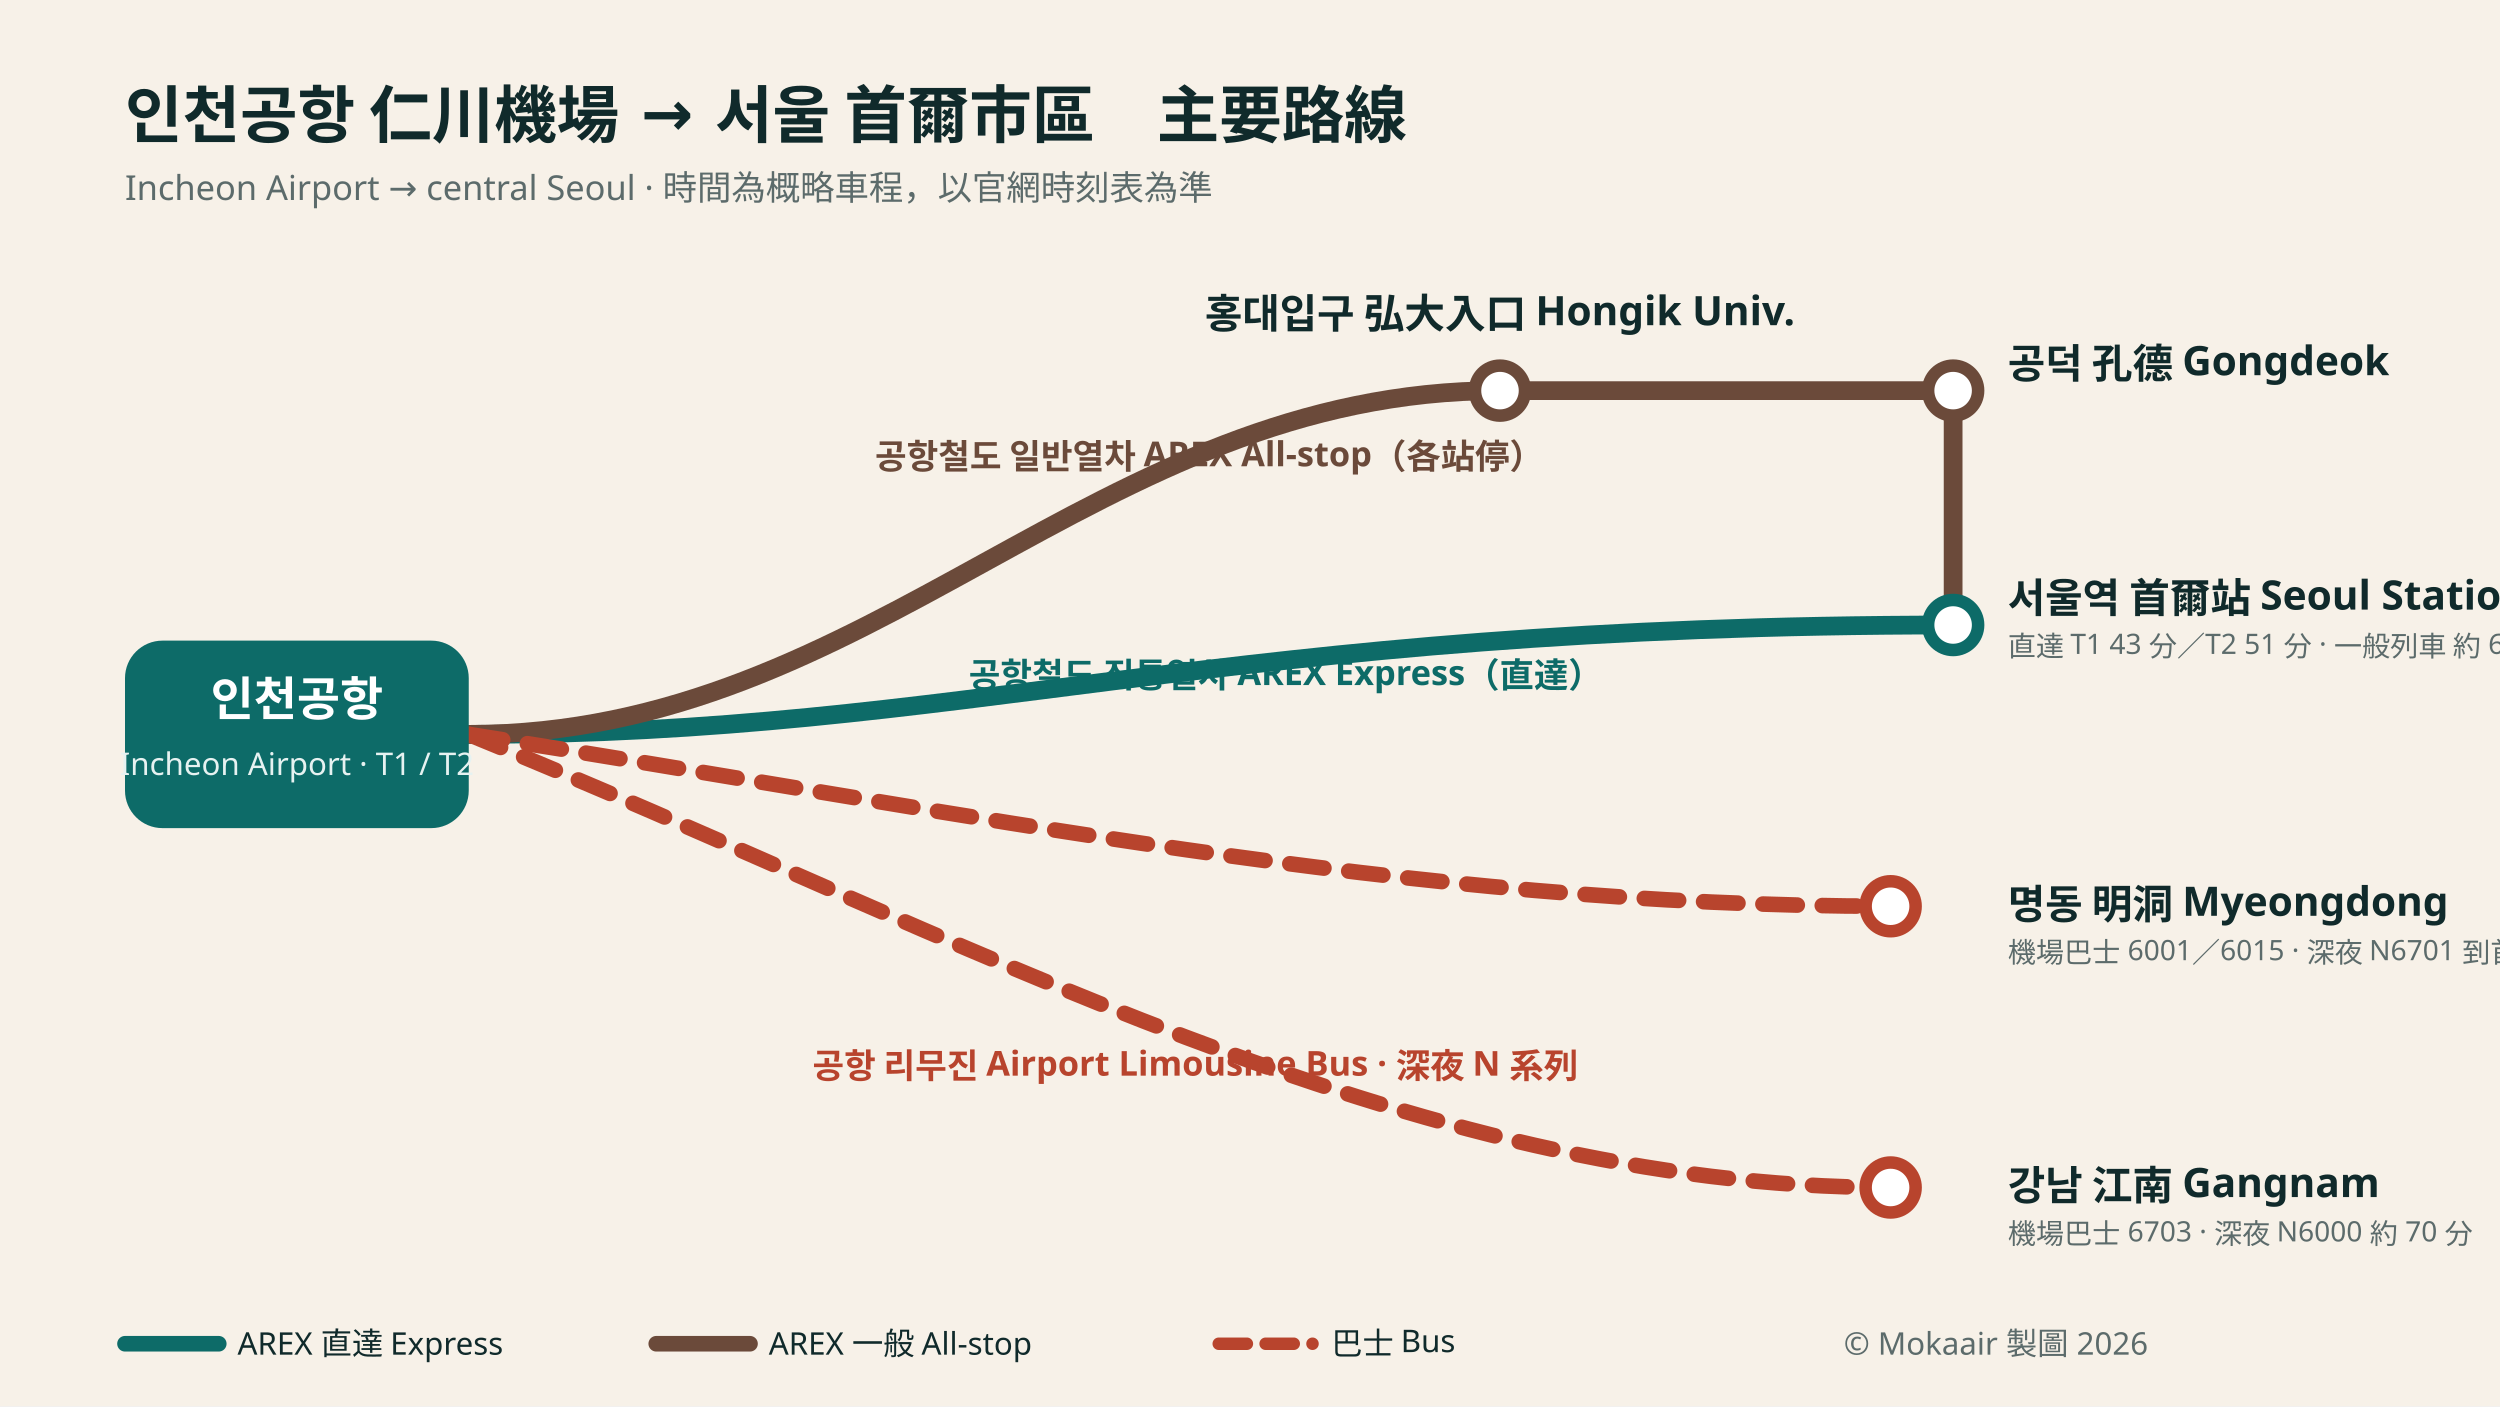
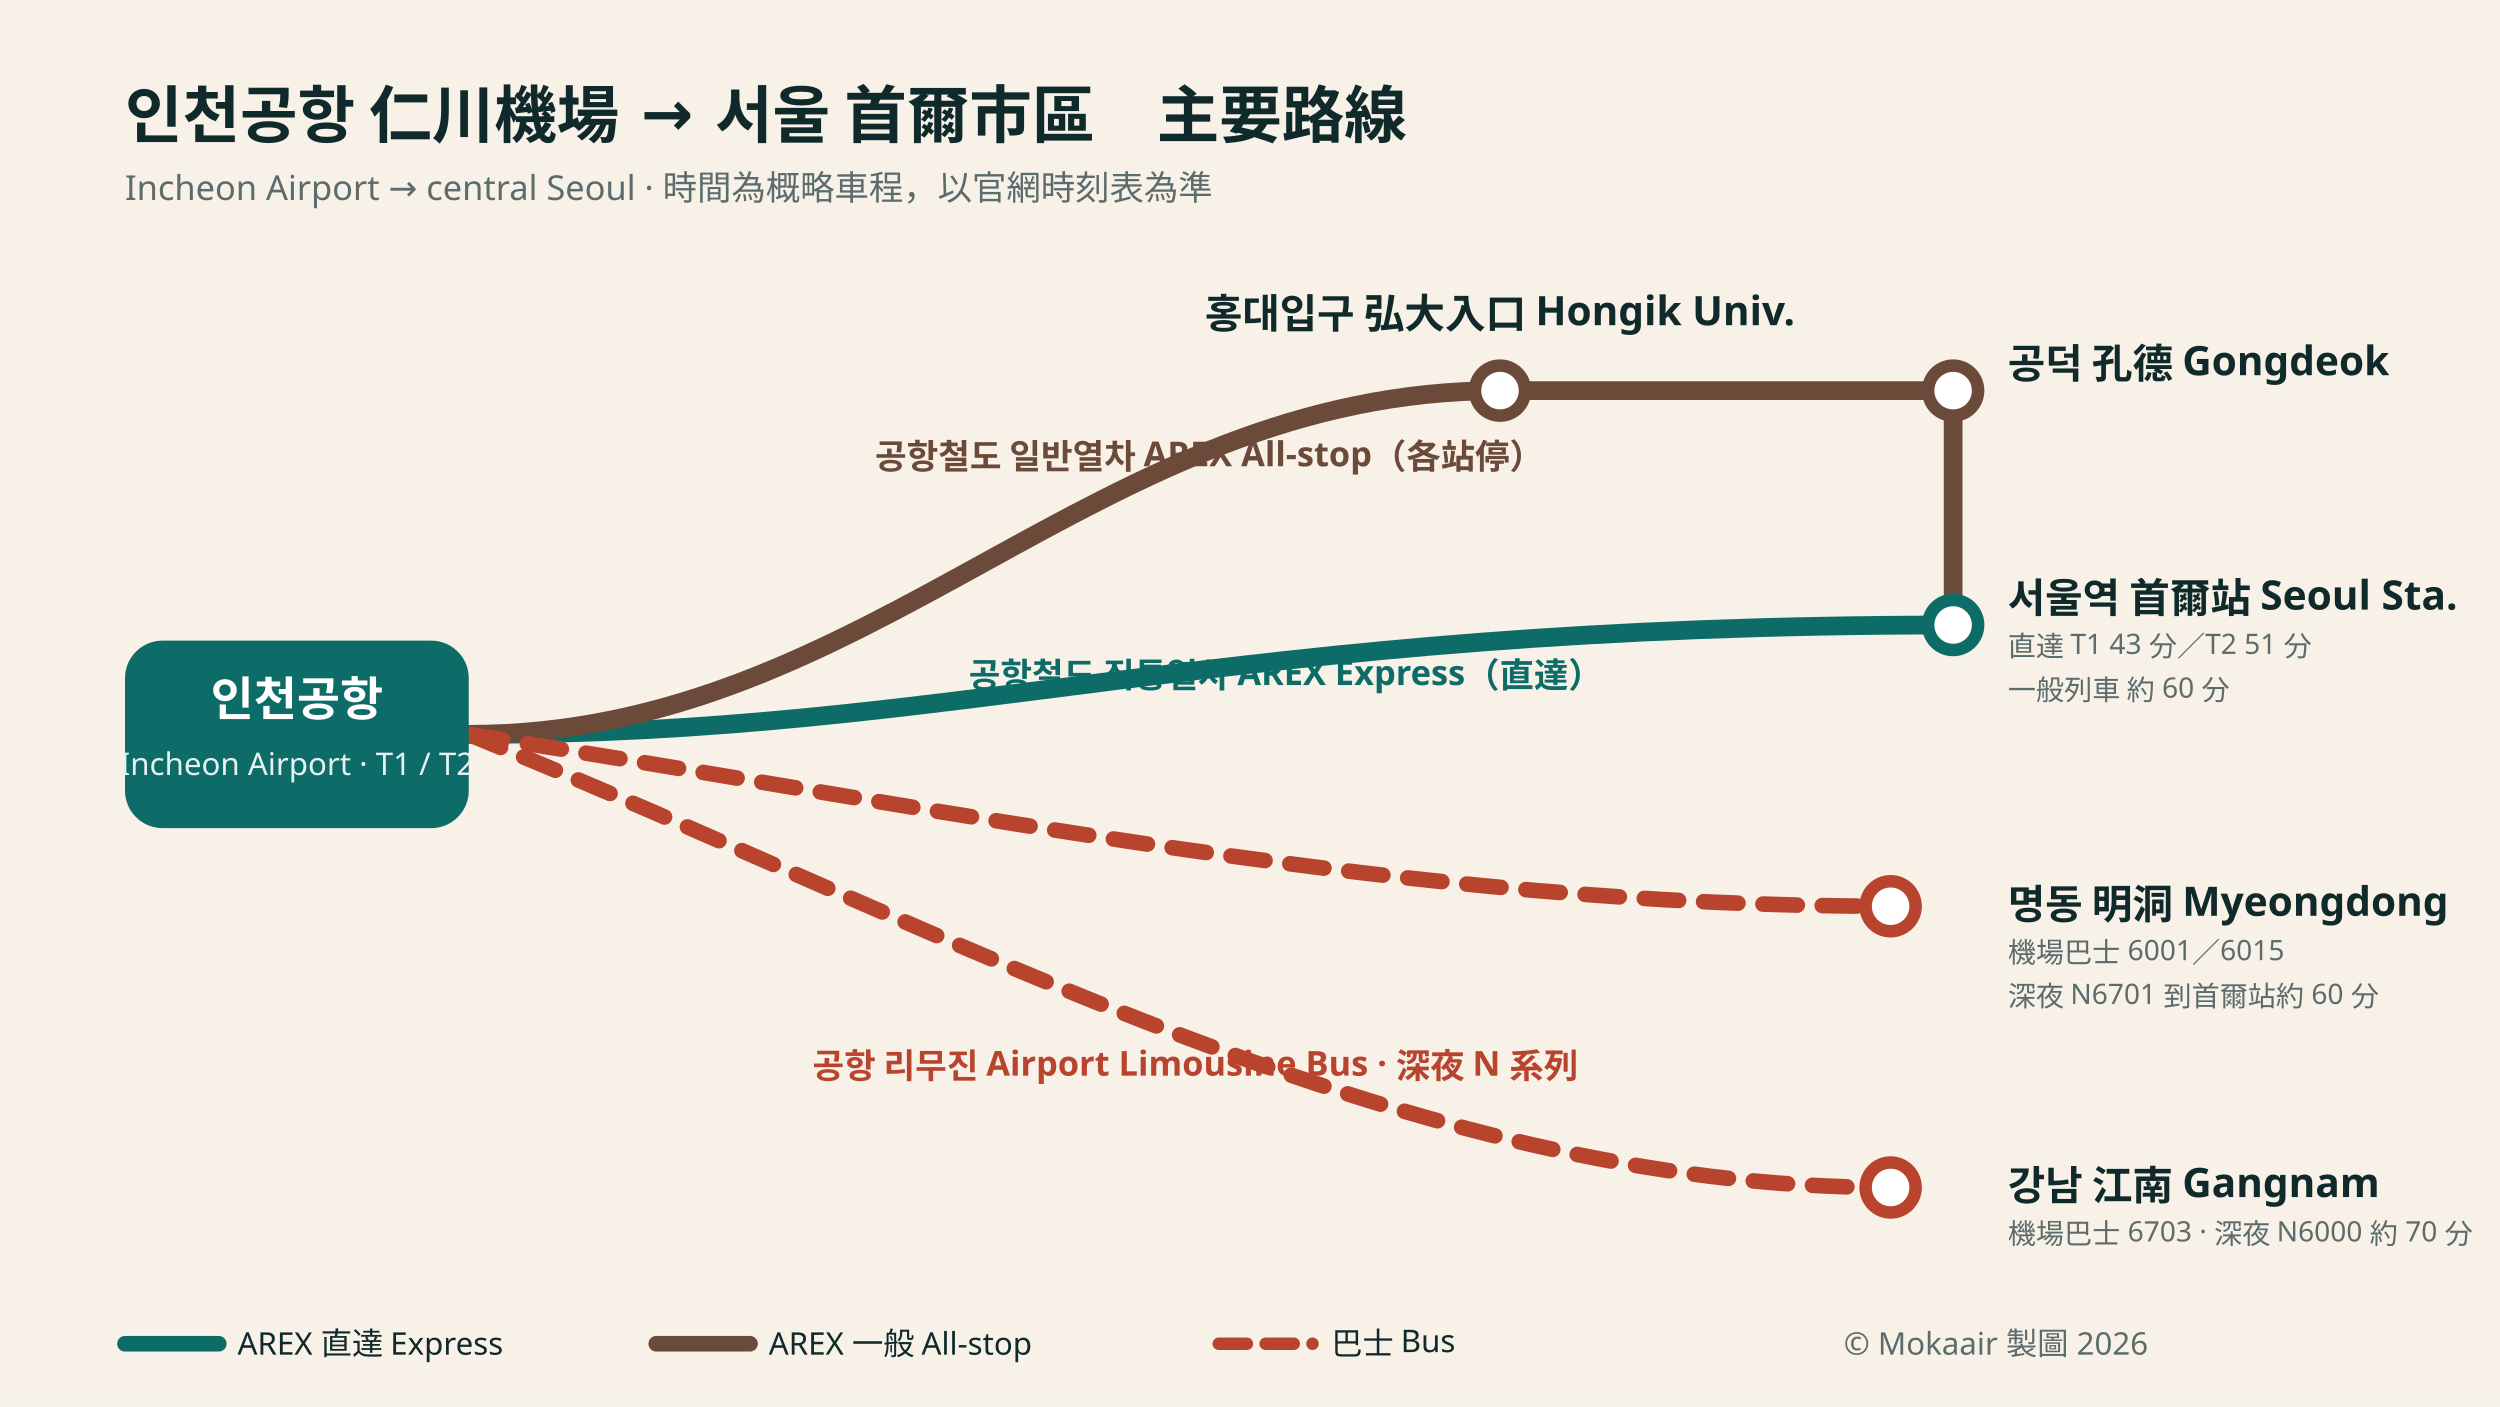
<svg xmlns="http://www.w3.org/2000/svg" viewBox="0 0 1600 900" width="1600" height="900" role="img" aria-labelledby="title desc" font-family="'Noto Sans TC','Noto Sans KR','PingFang TC','Microsoft JhengHei','Apple SD Gothic Neo',system-ui,sans-serif">
  <rect width="1600" height="900" fill="#F7F1E8" />
  <text x="80" y="88" font-size="40" font-weight="700" fill="#102A2B">인천공항 仁川機場 → 서울 首爾市區　主要路線</text>
  <text x="80" y="128" font-size="22" fill="#5C6B6B">Incheon Airport → central Seoul · 時間為概略車程，以官網時刻表為準</text>
  <path d="M 300 470 C 620 470, 780 400, 1250 400" fill="none" stroke="#0D6B68" stroke-width="12" stroke-linecap="round" />
  <path d="M 300 470 C 560 470, 700 250, 960 250 L 1250 250 L 1250 400" fill="none" stroke="#6B4A3A" stroke-width="12" stroke-linecap="round" stroke-linejoin="round" />
  <path d="M 300 470 C 620 520, 900 580, 1210 580" fill="none" stroke="#B8442D" stroke-width="10" stroke-dasharray="22 16" stroke-linecap="round" />
  <path d="M 300 470 C 620 600, 900 760, 1210 760" fill="none" stroke="#B8442D" stroke-width="10" stroke-dasharray="22 16" stroke-linecap="round" />
  <g>
    <rect x="80" y="410" width="220" height="120" rx="24" fill="#0D6B68" />
    <text x="190" y="458" font-size="30" font-weight="700" fill="#FFFFFF" text-anchor="middle">인천공항</text>
    <text x="190" y="496" font-size="20" fill="#E6F2F1" text-anchor="middle">Incheon Airport · T1 / T2</text>
  </g>
  <g font-size="26" font-weight="700" fill="#102A2B">
    <circle cx="960" cy="250" r="16" fill="#FFFFFF" stroke="#6B4A3A" stroke-width="8" />
    <text x="960" y="210" text-anchor="middle">홍대입구 弘大入口 Hongik Univ.</text>
    <circle cx="1250" cy="250" r="16" fill="#FFFFFF" stroke="#6B4A3A" stroke-width="8" />
    <text x="1285" y="242">공덕 孔德 Gongdeok</text>
    <circle cx="1250" cy="400" r="16" fill="#FFFFFF" stroke="#0D6B68" stroke-width="8" />
-     <text x="1285" y="392">서울역 首爾站 Seoul Station</text>
-     <text x="1285" y="420" font-size="18" font-weight="400" fill="#5C6B6B">直達 T1 43 分／T2 51 分 · 一般列車 約 60 分</text>
+     <text x="1285" y="392">서울역 首爾站 Seoul Sta.</text>
+     <text x="1285" y="420" font-size="18" font-weight="400" fill="#5C6B6B">直達 T1 43 分／T2 51 分</text>
+     <text x="1285" y="448" font-size="18" font-weight="400" fill="#5C6B6B">一般列車 約 60 分</text>
    <circle cx="1210" cy="580" r="16" fill="#FFFFFF" stroke="#B8442D" stroke-width="8" />
    <text x="1285" y="588">명동 明洞 Myeongdong</text>
-     <text x="1285" y="616" font-size="18" font-weight="400" fill="#5C6B6B">機場巴士 6001／6015 · 深夜 N6701 到首爾站約 60 分</text>
+     <text x="1285" y="616" font-size="18" font-weight="400" fill="#5C6B6B">機場巴士 6001／6015</text>
+     <text x="1285" y="644" font-size="18" font-weight="400" fill="#5C6B6B">深夜 N6701 到首爾站約 60 分</text>
    <circle cx="1210" cy="760" r="16" fill="#FFFFFF" stroke="#B8442D" stroke-width="8" />
    <text x="1285" y="768">강남 江南 Gangnam</text>
    <text x="1285" y="796" font-size="18" font-weight="400" fill="#5C6B6B">機場巴士 6703 · 深夜 N6000 約 70 分</text>
  </g>
  <g font-size="22" font-weight="700">
    <text x="560" y="300" fill="#6B4A3A">공항철도 일반열차 AREX All-stop（各站停）</text>
    <text x="620" y="440" fill="#0D6B68">공항철도 직통열차 AREX Express（直達）</text>
    <text x="520" y="690" fill="#B8442D">공항 리무진 Airport Limousine Bus · 深夜 N 系列</text>
  </g>
  <g font-size="20" fill="#102A2B">
    <line x1="80" y1="860" x2="140" y2="860" stroke="#0D6B68" stroke-width="10" stroke-linecap="round" />
    <text x="152" y="867">AREX 直達 Express</text>
    <line x1="420" y1="860" x2="480" y2="860" stroke="#6B4A3A" stroke-width="10" stroke-linecap="round" />
    <text x="492" y="867">AREX 一般 All-stop</text>
    <line x1="780" y1="860" x2="840" y2="860" stroke="#B8442D" stroke-width="8" stroke-dasharray="18 12" stroke-linecap="round" />
    <text x="852" y="867">巴士 Bus</text>
    <text x="1180" y="867" fill="#5C6B6B">© Mokaair 製圖 2026</text>
  </g>
</svg>
